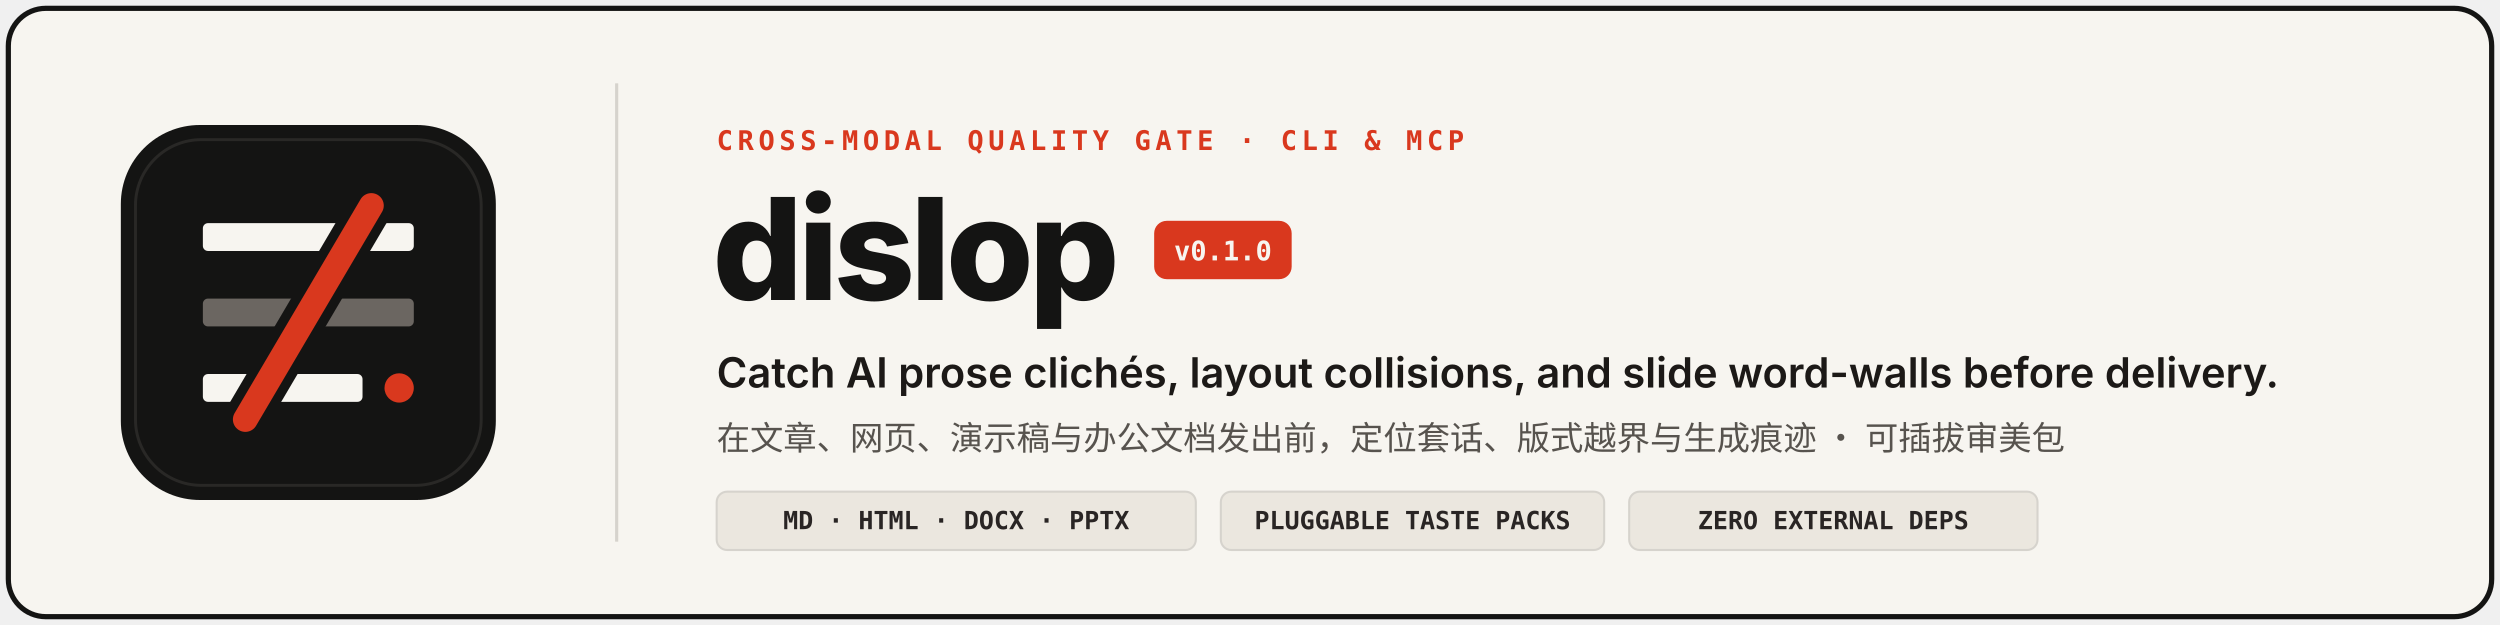
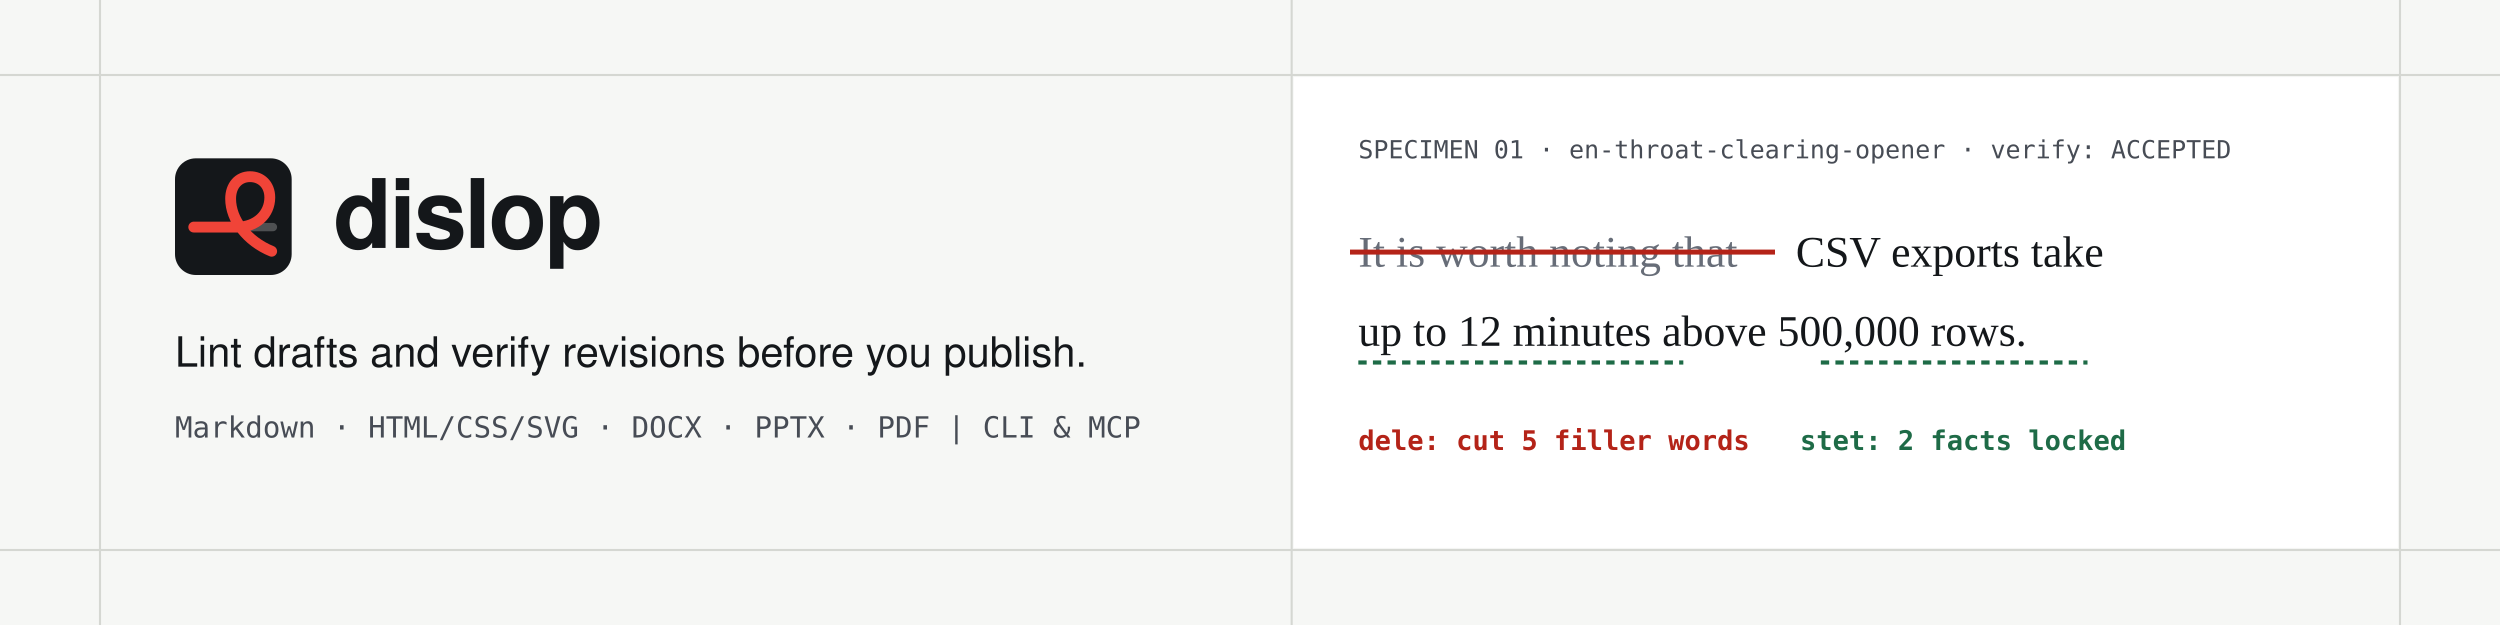
- <svg xmlns="http://www.w3.org/2000/svg" viewBox="0 0 1200 300" width="1200" height="300" fill="none">
-   <rect x="4" y="4" width="1192" height="292" rx="18" fill="#F7F5F0" stroke="#141413" stroke-width="2.5" />
-   <line x1="296" y1="40" x2="296" y2="260" stroke="#D6D3CD" stroke-width="1.5" />
-   <g transform="translate(58, 60) scale(0.3515625)">
-     <rect width="512" height="512" rx="108" fill="#141413" />
-     <rect x="20" y="20" width="472" height="472" rx="90" stroke="#292826" stroke-width="4" />
-     <rect x="112" y="134" width="288" height="38" rx="7" fill="#F7F5F0" />
-     <rect x="112" y="237" width="288" height="38" rx="7" fill="#6B6661" />
-     <rect x="112" y="340" width="218" height="38" rx="7" fill="#F7F5F0" />
-     <circle cx="380" cy="359" r="20" fill="#D9381E" />
-     <line x1="342" y1="110" x2="170" y2="402" stroke="#141413" stroke-width="60" stroke-linecap="round" />
-     <line x1="342" y1="110" x2="170" y2="402" stroke="#D9381E" stroke-width="34" stroke-linecap="round" />
+ <svg xmlns="http://www.w3.org/2000/svg" viewBox="0 0 1200 300" width="1200" height="300" fill="none" role="img" aria-label="dislop — Deterministic deliverable linter and revision verifier">
+   <rect width="1200" height="300" fill="#F6F7F5" />
+   <line x1="48" y1="0" x2="48" y2="300" stroke="#D5D7D2" stroke-width="1" />
+   <line x1="620" y1="0" x2="620" y2="300" stroke="#D5D7D2" stroke-width="1" />
+   <line x1="1152" y1="0" x2="1152" y2="300" stroke="#D5D7D2" stroke-width="1" />
+   <line x1="0" y1="36" x2="1200" y2="36" stroke="#D5D7D2" stroke-width="1" />
+   <line x1="0" y1="264" x2="1200" y2="264" stroke="#D5D7D2" stroke-width="1" />
+   <g transform="translate(84, 76)">
+     <rect width="56" height="56" rx="10" fill="#14171A" />
+     <line x1="9" y1="33" x2="47" y2="33" stroke="#F4F5F3" stroke-width="4" stroke-linecap="round" stroke-opacity="0.26" />
+     <path d="M9 33H30C39 33 45.5 26.8 45.5 18.8C45.5 12.6 41.3 8.8 36 8.8C30.5 8.8 26.7 13.1 26.7 19.4C26.7 29.5 34.6 39.8 46.4 44.6" stroke="#F04438" stroke-width="5.2" stroke-linecap="round" stroke-linejoin="round" />
+     <text x="76" y="43" fill="#14171A" font-family="-apple-system, BlinkMacSystemFont, 'Segoe UI', Helvetica, Arial, sans-serif" font-size="46" font-weight="700" letter-spacing="-1.2">dislop</text>
  </g>
-   <text x="344" y="72" fill="#D9381E" font-family="ui-monospace, SFMono-Regular, Menlo, Monaco, Consolas, monospace" font-size="13" font-weight="700" letter-spacing="2.2">CROSS-MODAL QUALITY GATE · CLI &amp; MCP</text>
-   <text x="342" y="144" fill="#141413" font-family="-apple-system, BlinkMacSystemFont, 'Helvetica Neue', Inter, Arial, sans-serif" font-size="68" font-weight="800" letter-spacing="-2.2">dislop</text>
-   <rect x="554" y="106" width="66" height="28" rx="6" fill="#D9381E" />
-   <text x="587" y="125" text-anchor="middle" fill="#F7F5F0" font-family="ui-monospace, SFMono-Regular, Menlo, monospace" font-size="13" font-weight="700">v0.1.0</text>
-   <text x="344" y="186" fill="#1C1917" font-family="-apple-system, BlinkMacSystemFont, 'Helvetica Neue', Inter, sans-serif" font-size="20" font-weight="600">Catch AI prose clichés, layout collisions, and slide word-walls before delivery.</text>
-   <text x="344" y="216" fill="#57534E" font-family="'PingFang SC', 'Hiragino Sans GB', 'Noto Sans CJK SC', -apple-system, sans-serif" font-size="16" font-weight="400">在文章、网页、演示稿与办公文档发出前，定位套话、版式越界与生成痕迹 · 可插拔审美包</text>
-   <g font-family="ui-monospace, SFMono-Regular, Menlo, monospace" font-size="12" font-weight="600">
-     <rect x="344" y="236" width="230" height="28" rx="5" fill="#EBE7DF" stroke="#D6D3CD" />
-     <text x="459" y="254" text-anchor="middle" fill="#292524">MD · HTML · DOCX · PPTX</text>
-     <rect x="586" y="236" width="184" height="28" rx="5" fill="#EBE7DF" stroke="#D6D3CD" />
-     <text x="678" y="254" text-anchor="middle" fill="#292524">PLUGGABLE TASTE PACKS</text>
-     <rect x="782" y="236" width="196" height="28" rx="5" fill="#EBE7DF" stroke="#D6D3CD" />
-     <text x="880" y="254" text-anchor="middle" fill="#292524">ZERO EXTERNAL DEPS</text>
-   </g>
+   <text x="84" y="176" fill="#14171A" font-family="-apple-system, BlinkMacSystemFont, 'Segoe UI', Helvetica, Arial, sans-serif" font-size="20" font-weight="500">Lint drafts and verify revisions before you publish.</text>
+   <text x="84" y="210" fill="#474C55" font-family="ui-monospace, SFMono-Regular, Menlo, Consolas, monospace" font-size="14">Markdown · HTML/CSS/SVG · DOCX · PPTX · PDF  |  CLI &amp; MCP</text>
+   <rect x="621" y="37" width="530" height="226" fill="#FFFFFF" />
+   <text x="652" y="76" fill="#474C55" font-family="ui-monospace, SFMono-Regular, Menlo, Consolas, monospace" font-size="12">SPECIMEN 01  ·  en-throat-clearing-opener  ·  verify: ACCEPTED</text>
+   <text x="652" y="128" fill="#676D78" font-family="Georgia, 'Times New Roman', serif" font-size="21">It is worth noting that</text>
+   <line x1="648" y1="121" x2="852" y2="121" stroke="#B42318" stroke-width="2.4" />
+   <text x="862" y="128" fill="#14171A" font-family="Georgia, 'Times New Roman', serif" font-size="21">CSV exports take</text>
+   <text x="652" y="166" fill="#14171A" font-family="Georgia, 'Times New Roman', serif" font-size="21">up to 12 minutes above 500,000 rows.</text>
+   <line x1="652" y1="174" x2="808" y2="174" stroke="#1E6B47" stroke-width="2" stroke-dasharray="4 3" />
+   <line x1="874" y1="174" x2="1002" y2="174" stroke="#1E6B47" stroke-width="2" stroke-dasharray="4 3" />
+   <text x="652" y="216" fill="#B42318" font-family="ui-monospace, SFMono-Regular, Menlo, Consolas, monospace" font-size="13" font-weight="600">dele: cut 5 filler words</text>
+   <text x="864" y="216" fill="#1E6B47" font-family="ui-monospace, SFMono-Regular, Menlo, Consolas, monospace" font-size="13" font-weight="600">stet: 2 facts locked</text>
</svg>
